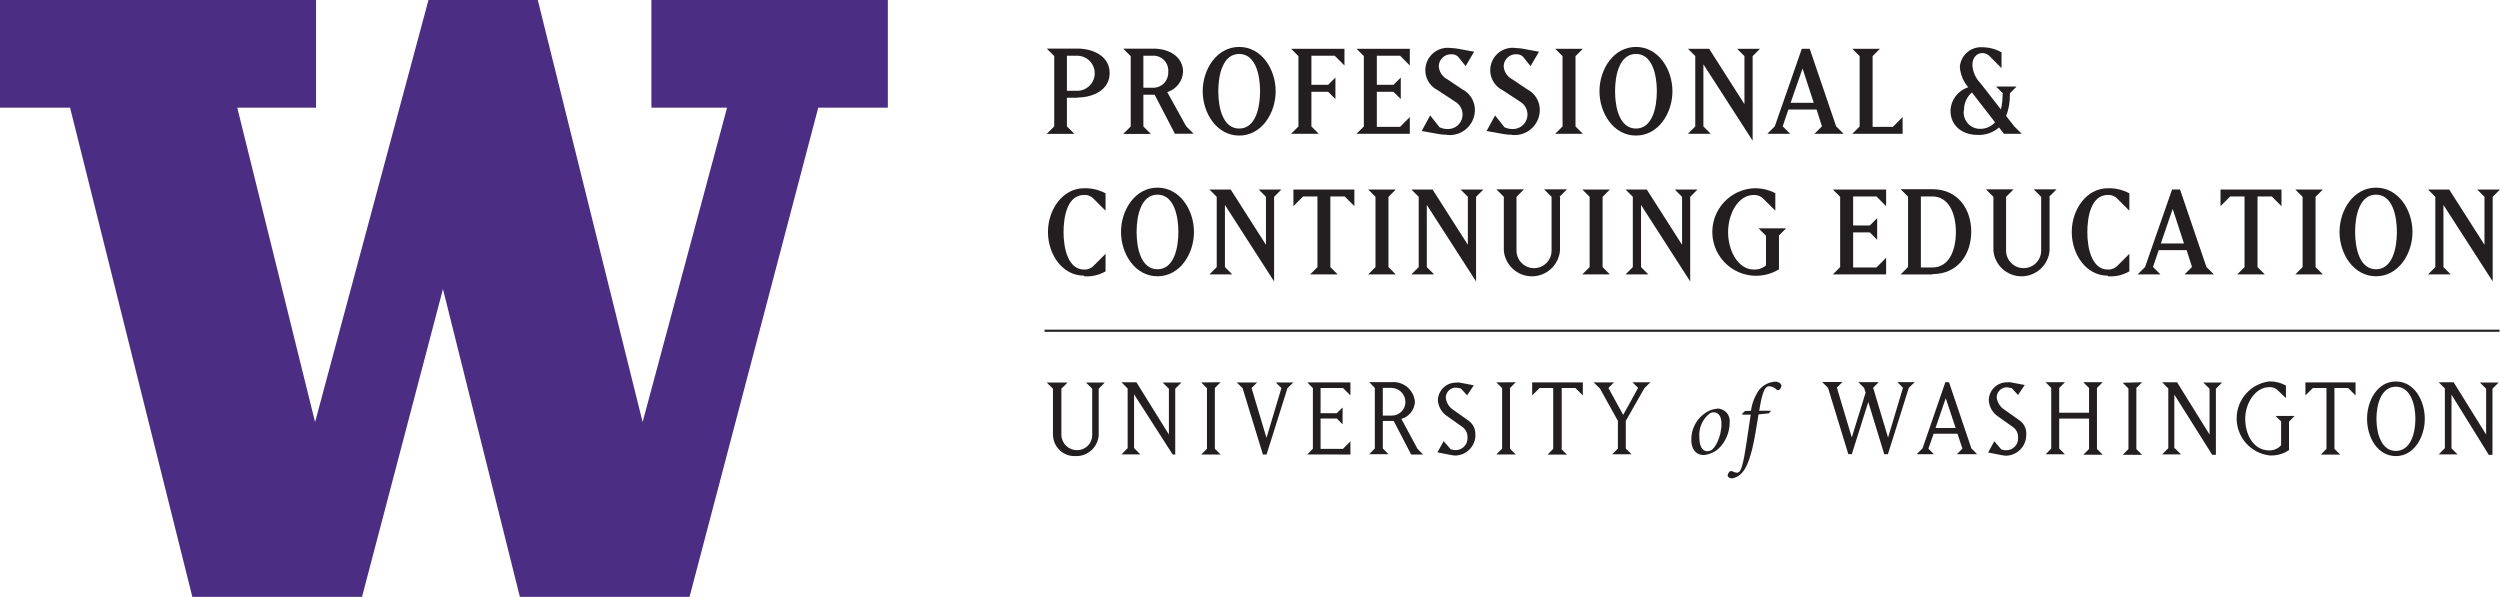
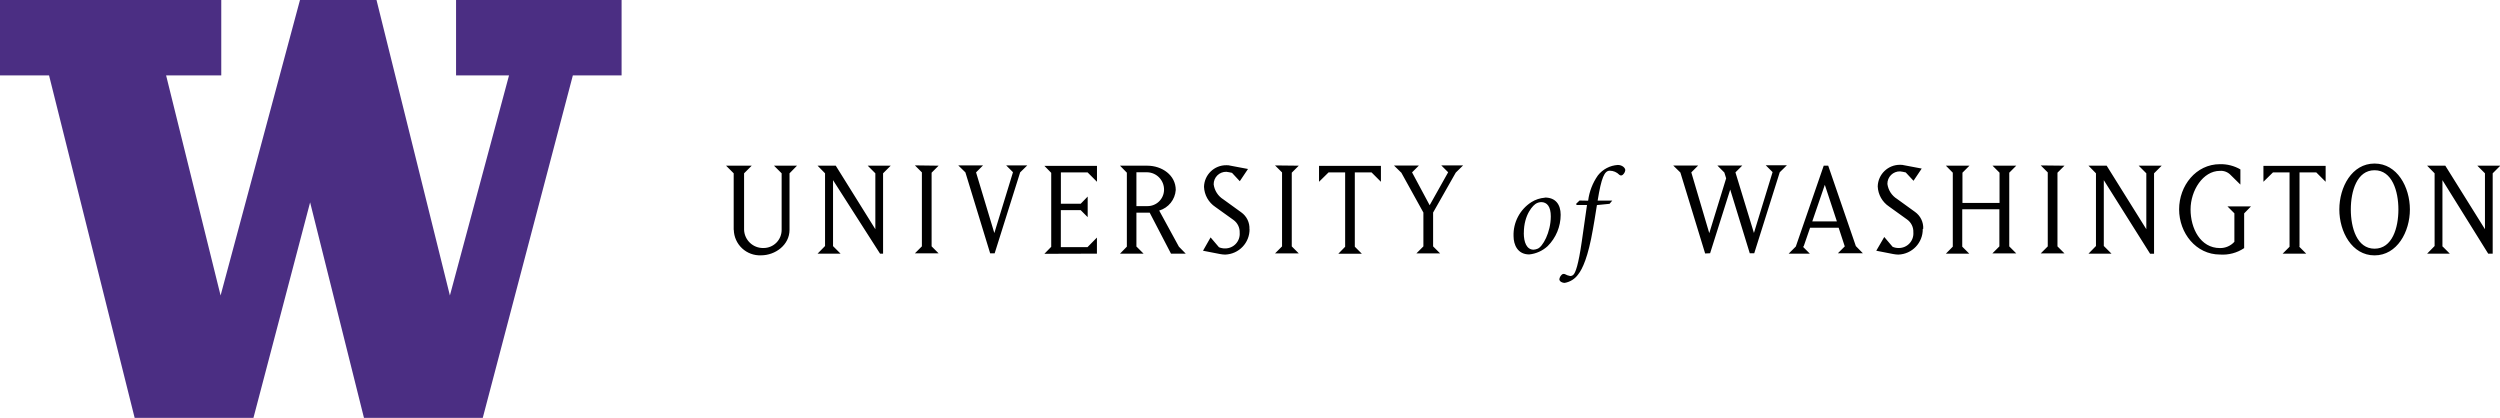
- <svg xmlns="http://www.w3.org/2000/svg" id="Layer_1" data-name="Layer 1" viewBox="0 0 335.08 80">
+ <svg xmlns="http://www.w3.org/2000/svg" id="Layer_1" data-name="Layer 1" viewBox="0 0 478.61 80">
  <defs>
-     <style>.cls-1,.cls-6{fill:none;}.cls-2{clip-path:url(#clip-path);}.cls-3{fill:#4b2e83;}.cls-4{fill:#231f20;}.cls-5{clip-path:url(#clip-path-2);}.cls-6{stroke:#231f20;stroke-width:0.28px;}</style>
-     <clipPath id="clip-path" transform="translate(-515 -461)">
-       <rect class="cls-1" x="515" y="461" width="118.97" height="80" />
-     </clipPath>
-     <clipPath id="clip-path-2" transform="translate(-515 -461)">
-       <rect class="cls-1" x="655" y="467.3" width="195.08" height="57.86" />
+     <style>.cls-1{fill:none;}.cls-2{clip-path:url(#clip-path);}.cls-3{fill:#4b2e83;}</style>
+     <clipPath id="clip-path" transform="translate(-444 -461)">
+       <rect class="cls-1" x="444" y="461" width="118.97" height="80" />
    </clipPath>
  </defs>
  <g class="cls-2">
-     <path class="cls-3" d="M602.31,461v14.43h10.14l-11.32,42.14L587.08,461H572.43l-15.2,56.57L546.8,475.43h10.56V461H515v14.43h9.39L540.78,541h22.74l10.85-41.26L584.68,541h22.74l17.25-65.57H634V461Z" transform="translate(-515 -461)" />
+     <path class="cls-3" d="M531.31,461v14.43h10.14l-11.32,42.14L516.08,461H501.43l-15.2,56.57L475.8,475.43h10.56V461H444v14.43h9.39L469.78,541h22.74l10.85-41.26L513.68,541h22.74l17.25-65.57H563V461Z" transform="translate(-444 -461)" />
  </g>
-   <path class="cls-4" d="M656.14,519.33a2.87,2.87,0,0,0,3,2.8,3,3,0,0,0,3.12-2.8V513.1l.82-.83h-2.52l.83.83v6.23a2,2,0,0,1-2,2,2.08,2.08,0,0,1-2.13-2V513.1l.83-.83h-2.8l.84.83v6.23ZM667,521.08v-7.23l5.18,8.07h.34V513.1l.83-.83h-2.52l.84.83v6.14l-4.35-7h-2l.82.83v8l-.82.83h2.52l-.83-.83Zm9-8.82.77.77v8.12l-.77.77h2.6l-.77-.77V513l.77-.77Zm7.49,0h-2.73l.79.77,2.72,8.89h.49l2.8-8.89.79-.77H686l.75.75-2,6.68-2-6.68.75-.75ZM696,521.92v-1.76l-1,1H692v-4.06h2.18l.77.77v-2.26l-.77.77H692V513H695l1,1v-1.75h-5.78l.75.77v8.12l-.75.77Zm4.34-.77v-3.73h1.46l2.34,4.5h1.6l-.75-.77-2.16-4a2.53,2.53,0,0,0,1.82-2.26,2.89,2.89,0,0,0-3.13-2.67h-3l.75.77v8.12l-.75.77h2.59l-.77-.77Zm0-8.16h1.18a1.89,1.89,0,0,1,1.85,1.93,1.81,1.81,0,0,1-1.85,1.78h-1.18V513Zm12.4,6.25a2.14,2.14,0,0,0-.9-1.85l-2-1.42a2.27,2.27,0,0,1-1.06-1.65,1.36,1.36,0,0,1,1.39-1.37,5.5,5.5,0,0,1,.62.11l.85.92.9-1.34-1.91-.36a1.52,1.52,0,0,0-.46,0,2.43,2.43,0,0,0-2.45,2.37A2.79,2.79,0,0,0,709,516.8l2,1.42a1.64,1.64,0,0,1,.69,1.41,1.59,1.59,0,0,1-1.6,1.7,1.61,1.61,0,0,1-.67-.13l-.92-1.08-.84,1.51,1.85.36a3.25,3.25,0,0,0,.57.07,2.77,2.77,0,0,0,2.68-2.81m2.8-7,.77.77v8.12l-.77.77h2.6l-.77-.77V513l.77-.77Zm8.76,8.88V513h1.83l1,1v-1.75h-6.79V514l1-1h1.82v8.16l-.75.77h2.59l-.77-.77Zm5.09-8.12,2.44,4.4v3.71l-.77.77h2.6l-.77-.77v-3.71l2.49-4.38.8-.79h-2.39l.75.75-2,3.62L730.58,513l.75-.75H728.6l.78.77Zm15.75,2.77a3.24,3.24,0,0,0-1.47.49,4.26,4.26,0,0,0-2,3.72c0,1,.45,2,1.71,2a3.49,3.49,0,0,0,2-.91,4.88,4.88,0,0,0,1.43-3.43,1.67,1.67,0,0,0-1.74-1.89m-2.32,3.89a3.67,3.67,0,0,1,1.44-3.28,1.28,1.28,0,0,1,.45-.11c.68,0,1.07.52,1.07,1.57,0,1.76-.9,3.37-1.47,3.56a1.36,1.36,0,0,1-.42.09c-.76,0-1.07-.82-1.07-1.83m6.12-3.56-.37.35,0,.14h1.13c-.18,1.22-.34,2.28-.6,4-.37,2.54-.68,3.44-.94,3.66a.5.5,0,0,1-.34.12,1.85,1.85,0,0,1-.6-.2.32.32,0,0,0-.38.09.83.83,0,0,0-.23.46c0,.27.35.41.58.41a2.29,2.29,0,0,0,1.5-.94c.46-.57,1.09-1.89,1.62-5,.1-.57.2-1.14.44-2.64l1.39-.14.3-.35h-1.6c.41-2.51.75-3.28,1.33-3.28a1.47,1.47,0,0,1,1,.45.28.28,0,0,0,.38,0,.8.8,0,0,0,.27-.5c0-.27-.35-.57-.82-.57a3,3,0,0,0-2.19,1.14,6.15,6.15,0,0,0-1.07,2.77Zm14.31,5.79,2.21-7,2.14,7h.49l2.8-8.89.79-.77h-2.32l.75.75-2,6.68-2-6.68.75-.75h-2.73l.77.77.2.64-1.85,6-2-6.68.75-.75h-2.73l.79.77,2.72,8.89Zm10.27-.75.7-2h3.19l.67,2-.75.75H780l-.77-.78-3-8.87h-.49l-3.06,8.87-.79.78h2.32l-.75-.75Zm2.32-6.76,1.33,4h-2.7l1.37-4Zm10.8,4.83a2.14,2.14,0,0,0-.9-1.85l-2-1.42a2.28,2.28,0,0,1-1.07-1.65,1.36,1.36,0,0,1,1.39-1.37,5.59,5.59,0,0,1,.62.11l.85.92.9-1.34-1.91-.36a1.53,1.53,0,0,0-.46,0,2.43,2.43,0,0,0-2.45,2.37,2.79,2.79,0,0,0,1.24,2.21l2,1.42a1.64,1.64,0,0,1,.69,1.41,1.59,1.59,0,0,1-1.6,1.7,1.62,1.62,0,0,1-.67-.13l-.92-1.08-.83,1.51,1.85.36a3.26,3.26,0,0,0,.57.07,2.77,2.77,0,0,0,2.69-2.81m4.35-2.16H795v4.07l-.77.77h2.6l-.77-.77V513l.77-.77h-2.6l.77.77v3.32H791V513l.77-.77h-2.59l.75.77v8.12l-.75.77h2.59l-.77-.77v-4.07Zm8.58-4.81.77.77v8.12l-.77.77h2.6l-.77-.77V513l.77-.77Zm6.92,8.82v-7.23l5.08,8.07H812V513.1l.83-.83h-2.52l.84.83v6.14l-4.35-7h-2l.82.83v8l-.82.83h2.52l-.83-.83Zm14.31-3.55v3.11a2.09,2.09,0,0,1-1.59.69c-2.14,0-3.22-2.16-3.22-4.24s1.36-4.24,3.22-4.24a1.47,1.47,0,0,1,1.18.46l1.06,1v-1.67a4.31,4.31,0,0,0-2.24-.56,5,5,0,0,0,0,9.92,4.21,4.21,0,0,0,2.65-.71v-3.81l.75-.77H820l.77.77Zm7.15,3.62V513h1.83l1,1v-1.75H824V514l1-1h1.82v8.16l-.75.77h2.59l-.77-.77Zm4.37-4.06c0,2.46,1.39,5,3.86,5s3.88-2.58,3.88-5-1.39-5-3.88-5-3.86,2.59-3.86,5m3.86,4.31c-1.93,0-2.6-2.31-2.6-4.31s.67-4.3,2.6-4.3,2.62,2.31,2.62,4.3-.67,4.31-2.62,4.31m7.46-.31v-7.23l5,8.07h.49V513.1l.83-.83h-2.52l.84.83v6.14l-4.35-7h-2l.82.83v8l-.82.83h2.52l-.83-.83Z" transform="translate(-515 -461)" />
-   <g class="cls-5">
-     <line class="cls-6" x1="140" y1="44.33" x2="335.02" y2="44.33" />
-   </g>
-   <path class="cls-4" d="M659.41,468.47H658v4.7h1.38a2.35,2.35,0,0,0,0-4.7Zm0,5.63H658v3.84l1,1h-3.7l1-1v-9.43l-1-1h4.1c2.09,0,4.33,1,4.33,3.28s-2.24,3.28-4.33,3.28Z" transform="translate(-515 -461)" />
-   <path class="cls-4" d="M669.63,468.47h-1.38v4.29h1.38a2,2,0,0,0,1.95-2.11,2,2,0,0,0-1.95-2.19Zm2.85,10.46-2.72-5.23h-1.51v4.25l1,1h-3.7l1-1v-9.43l-1-1h4.1c1.93,0,3.92,1,3.92,3.12a3,3,0,0,1-2.12,2.7l2.53,4.58,1,1Z" transform="translate(-515 -461)" />
-   <path class="cls-4" d="M681.09,468.23c-2.17,0-2.8,2.75-2.8,5s.63,5,2.8,5,2.8-2.75,2.8-5-.63-5-2.8-5Zm0,10.94c-3,0-4.89-3-4.89-5.94s1.88-5.94,4.89-5.94,4.89,3,4.89,5.94-1.88,5.94-4.89,5.94Z" transform="translate(-515 -461)" />
-   <polygon class="cls-4" points="178.89 7.47 175.77 7.47 175.77 11.37 178.01 11.37 178.99 10.39 178.99 13.28 178.01 12.3 175.77 12.3 175.77 16.95 176.75 17.93 173.05 17.93 174.03 16.95 174.03 7.52 173.05 6.54 180.2 6.54 180.2 8.78 178.89 7.47 178.89 7.47" />
-   <polygon class="cls-4" points="181.82 17.93 182.8 16.95 182.8 7.52 181.82 6.54 188.96 6.54 188.96 8.78 187.66 7.47 184.54 7.47 184.54 11.37 186.77 11.37 187.75 10.39 187.75 13.28 186.77 12.3 184.54 12.3 184.54 17 187.66 17 188.96 15.69 188.96 17.93 181.82 17.93 181.82 17.93" />
-   <path class="cls-4" d="M708.91,479.06a6.27,6.27,0,0,1-1-.08l-2.36-.42,1.14-2.09,1.25,1.58a2.34,2.34,0,0,0,1.09.24,1.94,1.94,0,0,0,2-2,2,2,0,0,0-1-1.67l-2.33-1.53a3,3,0,0,1,1.72-5.66,7.56,7.56,0,0,1,1.42.18l1.74.32-1.14,1.93-1-1.25a1.23,1.23,0,0,0-.88-.34,1.64,1.64,0,0,0-1.72,1.58,2.12,2.12,0,0,0,1.17,1.79l2,1.34a3.1,3.1,0,0,1,1.67,2.57,3.37,3.37,0,0,1-3.68,3.54Z" transform="translate(-515 -461)" />
-   <path class="cls-4" d="M717.61,479.06a6.27,6.27,0,0,1-1-.08l-2.36-.42,1.14-2.09,1.25,1.58a2.34,2.34,0,0,0,1.09.24,1.94,1.94,0,0,0,2-2,2,2,0,0,0-1-1.67l-2.33-1.53a3,3,0,0,1,1.72-5.66,7.56,7.56,0,0,1,1.42.18l1.74.32-1.14,1.93-1-1.25a1.23,1.23,0,0,0-.88-.34,1.64,1.64,0,0,0-1.72,1.58,2.12,2.12,0,0,0,1.17,1.79l2,1.34a3.1,3.1,0,0,1,1.67,2.57,3.37,3.37,0,0,1-3.68,3.54Z" transform="translate(-515 -461)" />
-   <polygon class="cls-4" points="208.45 17.93 209.43 16.95 209.43 7.52 208.45 6.54 212.15 6.54 211.17 7.52 211.17 16.95 212.15 17.93 208.45 17.93 208.45 17.93" />
-   <path class="cls-4" d="M734.27,468.23c-2.17,0-2.8,2.75-2.8,5s.63,5,2.8,5,2.8-2.75,2.8-5-.63-5-2.8-5Zm0,10.94c-3,0-4.89-3-4.89-5.94s1.88-5.94,4.89-5.94,4.89,3,4.89,5.94-1.88,5.94-4.89,5.94Z" transform="translate(-515 -461)" />
-   <polygon class="cls-4" points="234.91 7.52 234.91 18.86 228.31 8.62 228.31 16.95 229.29 17.93 226.24 17.93 227.22 16.95 227.22 7.52 226.24 6.54 229.08 6.54 233.81 13.96 233.81 7.52 232.83 6.54 235.89 6.54 234.91 7.52 234.91 7.52" />
-   <path class="cls-4" d="M756.61,470.15,755,474.78h3.1l-1.51-4.63Zm1.59,8.78,1-1-.72-2.25H754.7l-.76,2.25,1,1h-3.06l1-1,3.62-10.39h1.06l3.54,10.39,1,1Z" transform="translate(-515 -461)" />
-   <polygon class="cls-4" points="248.27 17.93 249.25 16.95 249.25 7.52 248.27 6.54 251.97 6.54 250.99 7.52 250.99 17 253.71 17 255.01 15.69 255.01 17.93 248.27 17.93 248.27 17.93" />
-   <path class="cls-4" d="M778.21,475.79a2.2,2.2,0,0,0,2.19,2.48,2.64,2.64,0,0,0,2-.88l-3.1-4a3.07,3.07,0,0,0-1.06,2.43Zm5.23-2.19v-.1l-.9-.9h2.75l-.9.9v.11a7.78,7.78,0,0,1-.5,2.94l1.08,1.38,1,1h-2.38l-.66-.85a4,4,0,0,1-2.9,1c-2,0-3.6-1.21-3.6-3.23a3.4,3.4,0,0,1,2.38-3.15,4.74,4.74,0,0,1-1.13-2.72,2.85,2.85,0,0,1,3-2.65,5.37,5.37,0,0,1,2.59.68v2.12l-1.46-1.46a1.42,1.42,0,0,0-1.11-.56c-.74,0-1.34.61-1.34,1.62a3.86,3.86,0,0,0,1.11,2.45l2.72,3.49a8.6,8.6,0,0,0,.22-2.09Z" transform="translate(-515 -461)" />
-   <path class="cls-4" d="M660.3,497.95c-2.94,0-4.84-2.88-4.84-5.86s1.95-5.86,4.84-5.86a5.75,5.75,0,0,1,2.88.68v2.33l-1.56-1.56a1.68,1.68,0,0,0-1.32-.55c-2.17,0-2.75,2.73-2.75,5s.66,5,2.75,5a1.68,1.68,0,0,0,1.32-.55l1.56-1.56v2.35a5,5,0,0,1-2.88.66Z" transform="translate(-515 -461)" />
-   <path class="cls-4" d="M670.14,487.09c-2.17,0-2.8,2.75-2.8,5s.63,5,2.8,5,2.8-2.75,2.8-5-.63-5-2.8-5Zm0,10.94c-3,0-4.89-3-4.89-5.94s1.88-5.94,4.89-5.94,4.89,3,4.89,5.94-1.88,5.94-4.89,5.94Z" transform="translate(-515 -461)" />
-   <polygon class="cls-4" points="170.77 26.38 170.77 37.72 164.18 27.47 164.18 35.8 165.16 36.78 162.1 36.78 163.08 35.8 163.08 26.38 162.1 25.4 164.95 25.4 169.68 32.81 169.68 26.38 168.7 25.4 171.75 25.4 170.77 26.38 170.77 26.38" />
-   <polygon class="cls-4" points="180.23 26.33 178.31 26.33 178.31 35.8 179.29 36.78 175.6 36.78 176.58 35.8 176.58 26.33 174.66 26.33 173.36 27.63 173.36 25.4 181.53 25.4 181.53 27.63 180.23 26.33 180.23 26.33" />
-   <polygon class="cls-4" points="183.38 36.78 184.36 35.8 184.36 26.38 183.38 25.4 187.08 25.4 186.1 26.38 186.1 35.8 187.08 36.78 183.38 36.78 183.38 36.78" />
-   <polygon class="cls-4" points="197.84 26.38 197.84 37.72 191.24 27.47 191.24 35.8 192.22 36.78 189.17 36.78 190.15 35.8 190.15 26.38 189.17 25.4 192.01 25.4 196.74 32.81 196.74 26.38 195.76 25.4 198.82 25.4 197.84 26.38 197.84 26.38" />
-   <path class="cls-4" d="M724.09,487.38v7.21a3.78,3.78,0,0,1-7.53,0v-7.21l-1-1h3.7l-1,1v7.21a2.35,2.35,0,1,0,4.7,0v-7.21l-1-1h3.06l-1,1Z" transform="translate(-515 -461)" />
-   <polygon class="cls-4" points="212.08 36.78 213.06 35.8 213.06 26.38 212.08 25.4 215.78 25.4 214.8 26.38 214.8 35.8 215.78 36.78 212.08 36.78 212.08 36.78" />
-   <polygon class="cls-4" points="226.54 26.38 226.54 37.72 219.95 27.47 219.95 35.8 220.93 36.78 217.87 36.78 218.85 35.8 218.85 26.38 217.87 25.4 220.72 25.4 225.45 32.81 225.45 26.38 224.47 25.4 227.52 25.4 226.54 26.38 226.54 26.38" />
-   <path class="cls-4" d="M753.44,492.6v4.5a5.87,5.87,0,1,1-3.35-10.87,6,6,0,0,1,2.86.66v2.35l-1.56-1.56a1.7,1.7,0,0,0-1.3-.55c-2.19,0-3.47,2.59-3.47,5s1.29,5,3.47,5a2.36,2.36,0,0,0,1.61-.56V492.6l-1-1h3.7l-1,1Z" transform="translate(-515 -461)" />
-   <polygon class="cls-4" points="245.66 36.78 246.64 35.8 246.64 26.38 245.66 25.4 252.8 25.4 252.8 27.63 251.5 26.33 248.38 26.33 248.38 30.22 250.62 30.22 251.6 29.24 251.6 32.14 250.62 31.15 248.38 31.15 248.38 35.85 251.5 35.85 252.8 34.55 252.8 36.78 245.66 36.78 245.66 36.78" />
-   <path class="cls-4" d="M774,487.33h-1.54v9.52H774c2.19,0,3.15-2.2,3.15-4.76s-1-4.76-3.15-4.76Zm0,10.46h-4.26l1-1v-9.43l-1-1H774c3.52,0,5.21,2.78,5.21,5.69s-1.69,5.69-5.21,5.69Z" transform="translate(-515 -461)" />
-   <path class="cls-4" d="M789.71,487.38v7.21a3.78,3.78,0,0,1-7.53,0v-7.21l-1-1h3.7l-1,1v7.21a2.35,2.35,0,1,0,4.7,0v-7.21l-1-1h3.06l-1,1Z" transform="translate(-515 -461)" />
-   <path class="cls-4" d="M797.52,497.95c-2.94,0-4.84-2.88-4.84-5.86s1.95-5.86,4.84-5.86a5.75,5.75,0,0,1,2.88.68v2.33l-1.56-1.56a1.68,1.68,0,0,0-1.32-.55c-2.17,0-2.75,2.73-2.75,5s.66,5,2.75,5a1.68,1.68,0,0,0,1.32-.55l1.56-1.56v2.35a5,5,0,0,1-2.88.66Z" transform="translate(-515 -461)" />
-   <path class="cls-4" d="M806.21,489l-1.59,4.63h3.1L806.21,489Zm1.59,8.78,1-1-.72-2.25h-3.75l-.76,2.25,1,1h-3.06l1-1,3.62-10.39h1.06l3.54,10.39,1,1Z" transform="translate(-515 -461)" />
-   <polygon class="cls-4" points="304.49 26.33 302.58 26.33 302.58 35.8 303.56 36.78 299.86 36.78 300.84 35.8 300.84 26.33 298.92 26.33 297.62 27.63 297.62 25.4 305.79 25.4 305.79 27.63 304.49 26.33 304.49 26.33" />
-   <polygon class="cls-4" points="307.64 36.78 308.62 35.8 308.62 26.38 307.64 25.4 311.34 25.4 310.36 26.38 310.36 35.8 311.34 36.78 307.64 36.78 307.64 36.78" />
-   <path class="cls-4" d="M833.46,487.09c-2.17,0-2.8,2.75-2.8,5s.63,5,2.8,5,2.8-2.75,2.8-5-.63-5-2.8-5Zm0,10.94c-3,0-4.89-3-4.89-5.94s1.88-5.94,4.89-5.94,4.89,3,4.89,5.94-1.88,5.94-4.89,5.94Z" transform="translate(-515 -461)" />
-   <polygon class="cls-4" points="334.1 26.38 334.1 37.72 327.5 27.47 327.5 35.8 328.48 36.78 325.43 36.78 326.41 35.8 326.41 26.38 325.43 25.4 328.27 25.4 333 32.81 333 26.38 332.02 25.4 335.08 25.4 334.1 26.38 334.1 26.38" />
+   <path d="M584.48,505a5,5,0,0,0,5.22,4.88c2.74,0,5.45-2,5.45-4.88V494.18l1.43-1.46h-4.4l1.46,1.46V505a3.46,3.46,0,0,1-3.48,3.48,3.62,3.62,0,0,1-3.71-3.48V494.18l1.46-1.46H583l1.46,1.46V505Zm19,3.05V495.49l9,14.07h.58V494.18l1.46-1.46h-4.4l1.46,1.46v10.7L604,492.72h-3.48l1.43,1.46V508.1l-1.43,1.46h4.4l-1.46-1.46Zm15.67-15.39,1.34,1.34v14.16l-1.34,1.34h4.54l-1.34-1.34V494.06l1.34-1.34Zm13.07,0h-4.77l1.37,1.34,4.74,15.5h.86l4.88-15.5,1.37-1.34h-4.05l1.31,1.31-3.57,11.65L630.86,494l1.31-1.31ZM654,509.56v-3.08l-1.8,1.83h-5.11v-7.08h3.8l1.34,1.34v-3.94L650.9,500h-3.8v-6h5.11l1.8,1.8v-3.05H643.94l1.31,1.34v14.16l-1.31,1.34Zm7.56-1.34v-6.51h2.54l4.08,7.85H671l-1.31-1.34-3.77-6.91a4.42,4.42,0,0,0,3.17-3.94c0-2.85-2.65-4.65-5.45-4.65h-5.22l1.31,1.34v14.16l-1.31,1.34h4.51l-1.34-1.34Zm0-14.24h2.06a3.31,3.31,0,0,1,3.23,3.37,3.16,3.16,0,0,1-3.23,3.11h-2.06V494Zm21.64,10.9a3.73,3.73,0,0,0-1.57-3.23l-3.43-2.48a4,4,0,0,1-1.85-2.88,2.37,2.37,0,0,1,2.43-2.4,9.6,9.6,0,0,1,1.08.2l1.49,1.6,1.57-2.34-3.34-.63a2.66,2.66,0,0,0-.8-.09,4.24,4.24,0,0,0-4.28,4.14,4.87,4.87,0,0,0,2.17,3.85l3.46,2.48a2.86,2.86,0,0,1,1.2,2.46,2.78,2.78,0,0,1-2.8,3,2.85,2.85,0,0,1-1.17-.23l-1.6-1.88L674.31,509l3.23.63a5.84,5.84,0,0,0,1,.11,4.83,4.83,0,0,0,4.68-4.91m4.88-12.16,1.34,1.34v14.16l-1.34,1.34h4.54l-1.34-1.34V494.06l1.34-1.34Zm15.27,15.5V494h3.2l1.8,1.8v-3.05H696.52v3.05l1.83-1.8h3.17v14.24l-1.31,1.34h4.51l-1.34-1.34Zm8.88-14.16,4.25,7.68v6.48l-1.34,1.34h4.54l-1.34-1.34v-6.48l4.34-7.65,1.4-1.37h-4.17l1.31,1.31-3.54,6.31L714.33,494l1.31-1.31h-4.77l1.37,1.34Zm27.48,4.84a5.63,5.63,0,0,0-2.56.85,7.43,7.43,0,0,0-3.41,6.5c0,1.66.78,3.51,3,3.51a6.09,6.09,0,0,0,3.53-1.59,8.49,8.49,0,0,0,2.49-6c0-2-1-3.3-3-3.3m-4.05,6.78c0-3.51,1.78-5.41,2.51-5.72a2.22,2.22,0,0,1,.78-.19c1.19,0,1.87.9,1.87,2.73,0,3.08-1.57,5.88-2.56,6.21a2.42,2.42,0,0,1-.73.17c-1.33,0-1.88-1.42-1.88-3.2m10.67-6.21-.64.62.07.24h2c-.31,2.13-.59,4-1,7-.64,4.43-1.19,6-1.64,6.38a.87.87,0,0,1-.59.21,3.19,3.19,0,0,1-1-.36.56.56,0,0,0-.66.17,1.45,1.45,0,0,0-.4.8c0,.47.62.71,1,.71a4,4,0,0,0,2.61-1.64c.8-1,1.9-3.3,2.82-8.66.17-1,.36-2,.76-4.6l2.42-.24.52-.62h-2.8c.71-4.39,1.3-5.72,2.32-5.72a2.57,2.57,0,0,1,1.83.78.48.48,0,0,0,.66,0,1.39,1.39,0,0,0,.48-.88c0-.47-.62-1-1.42-1a5.27,5.27,0,0,0-3.82,2,10.72,10.72,0,0,0-1.87,4.84Zm25,10.09,3.85-12.19,3.74,12.19h.86l4.88-15.5,1.37-1.34h-4.05l1.31,1.31-3.57,11.65L776.24,494l1.31-1.31h-4.77l1.34,1.34.34,1.11-3.23,10.5L767.79,494l1.31-1.31h-4.77l1.37,1.34,4.74,15.5Zm17.91-1.31,1.23-3.57H796l1.17,3.57-1.31,1.31h4.77l-1.34-1.37L794,492.72h-.86l-5.34,15.47-1.37,1.37h4.05l-1.31-1.31Zm4.05-11.79,2.31,7h-4.71l2.4-7Zm18.84,8.42a3.73,3.73,0,0,0-1.57-3.23l-3.43-2.48a4,4,0,0,1-1.86-2.88,2.37,2.37,0,0,1,2.43-2.4,9.57,9.57,0,0,1,1.08.2l1.49,1.6,1.57-2.34-3.34-.63a2.66,2.66,0,0,0-.8-.09,4.24,4.24,0,0,0-4.28,4.14,4.86,4.86,0,0,0,2.17,3.85l3.45,2.48a2.86,2.86,0,0,1,1.2,2.46,2.78,2.78,0,0,1-2.8,3,2.86,2.86,0,0,1-1.17-.23l-1.6-1.88L803.2,509l3.22.63a5.86,5.86,0,0,0,1,.11,4.83,4.83,0,0,0,4.68-4.91m7.59-3.77h7.08v7.11l-1.34,1.34H830l-1.34-1.34V494.06l1.34-1.34h-4.54l1.34,1.34v5.79H819.7v-5.79l1.34-1.34h-4.51l1.32,1.34v14.16l-1.32,1.34H821l-1.34-1.34v-7.11Zm15-8.39,1.34,1.34v14.16l-1.34,1.34h4.54l-1.34-1.34V494.06l1.34-1.34Zm12.07,15.39V495.49l8.86,14.08h.76V494.18l1.46-1.46h-4.4l1.46,1.46v10.7l-7.59-12.16h-3.48l1.43,1.46V508.1l-1.43,1.46h4.4l-1.46-1.46Zm25-6.19v5.42a3.63,3.63,0,0,1-2.77,1.2c-3.74,0-5.62-3.77-5.62-7.39s2.37-7.39,5.62-7.39a2.57,2.57,0,0,1,2.06.8l1.86,1.83v-2.91a7.52,7.52,0,0,0-3.91-1c-4.59,0-7.82,4.11-7.82,8.65s3.23,8.65,7.82,8.65a7.36,7.36,0,0,0,4.63-1.23v-6.65l1.31-1.34h-4.51l1.34,1.34Zm12.47,6.31V494h3.2l1.8,1.8v-3.05H877.32v3.05l1.83-1.8h3.17v14.24L881,509.56h4.51l-1.34-1.34Zm7.62-7.08c0,4.28,2.42,8.79,6.74,8.79s6.77-4.51,6.77-8.79-2.43-8.79-6.77-8.79-6.74,4.51-6.74,8.79m6.74,7.51c-3.37,0-4.54-4-4.54-7.51s1.17-7.51,4.54-7.51,4.57,4,4.57,7.51-1.17,7.51-4.57,7.51m13-.54V495.49l8.76,14.07h.86V494.18l1.46-1.46h-4.4l1.46,1.46v10.7l-7.59-12.16h-3.48l1.43,1.46V508.1l-1.43,1.46H913l-1.46-1.46Z" transform="translate(-444 -461)" />
</svg>
